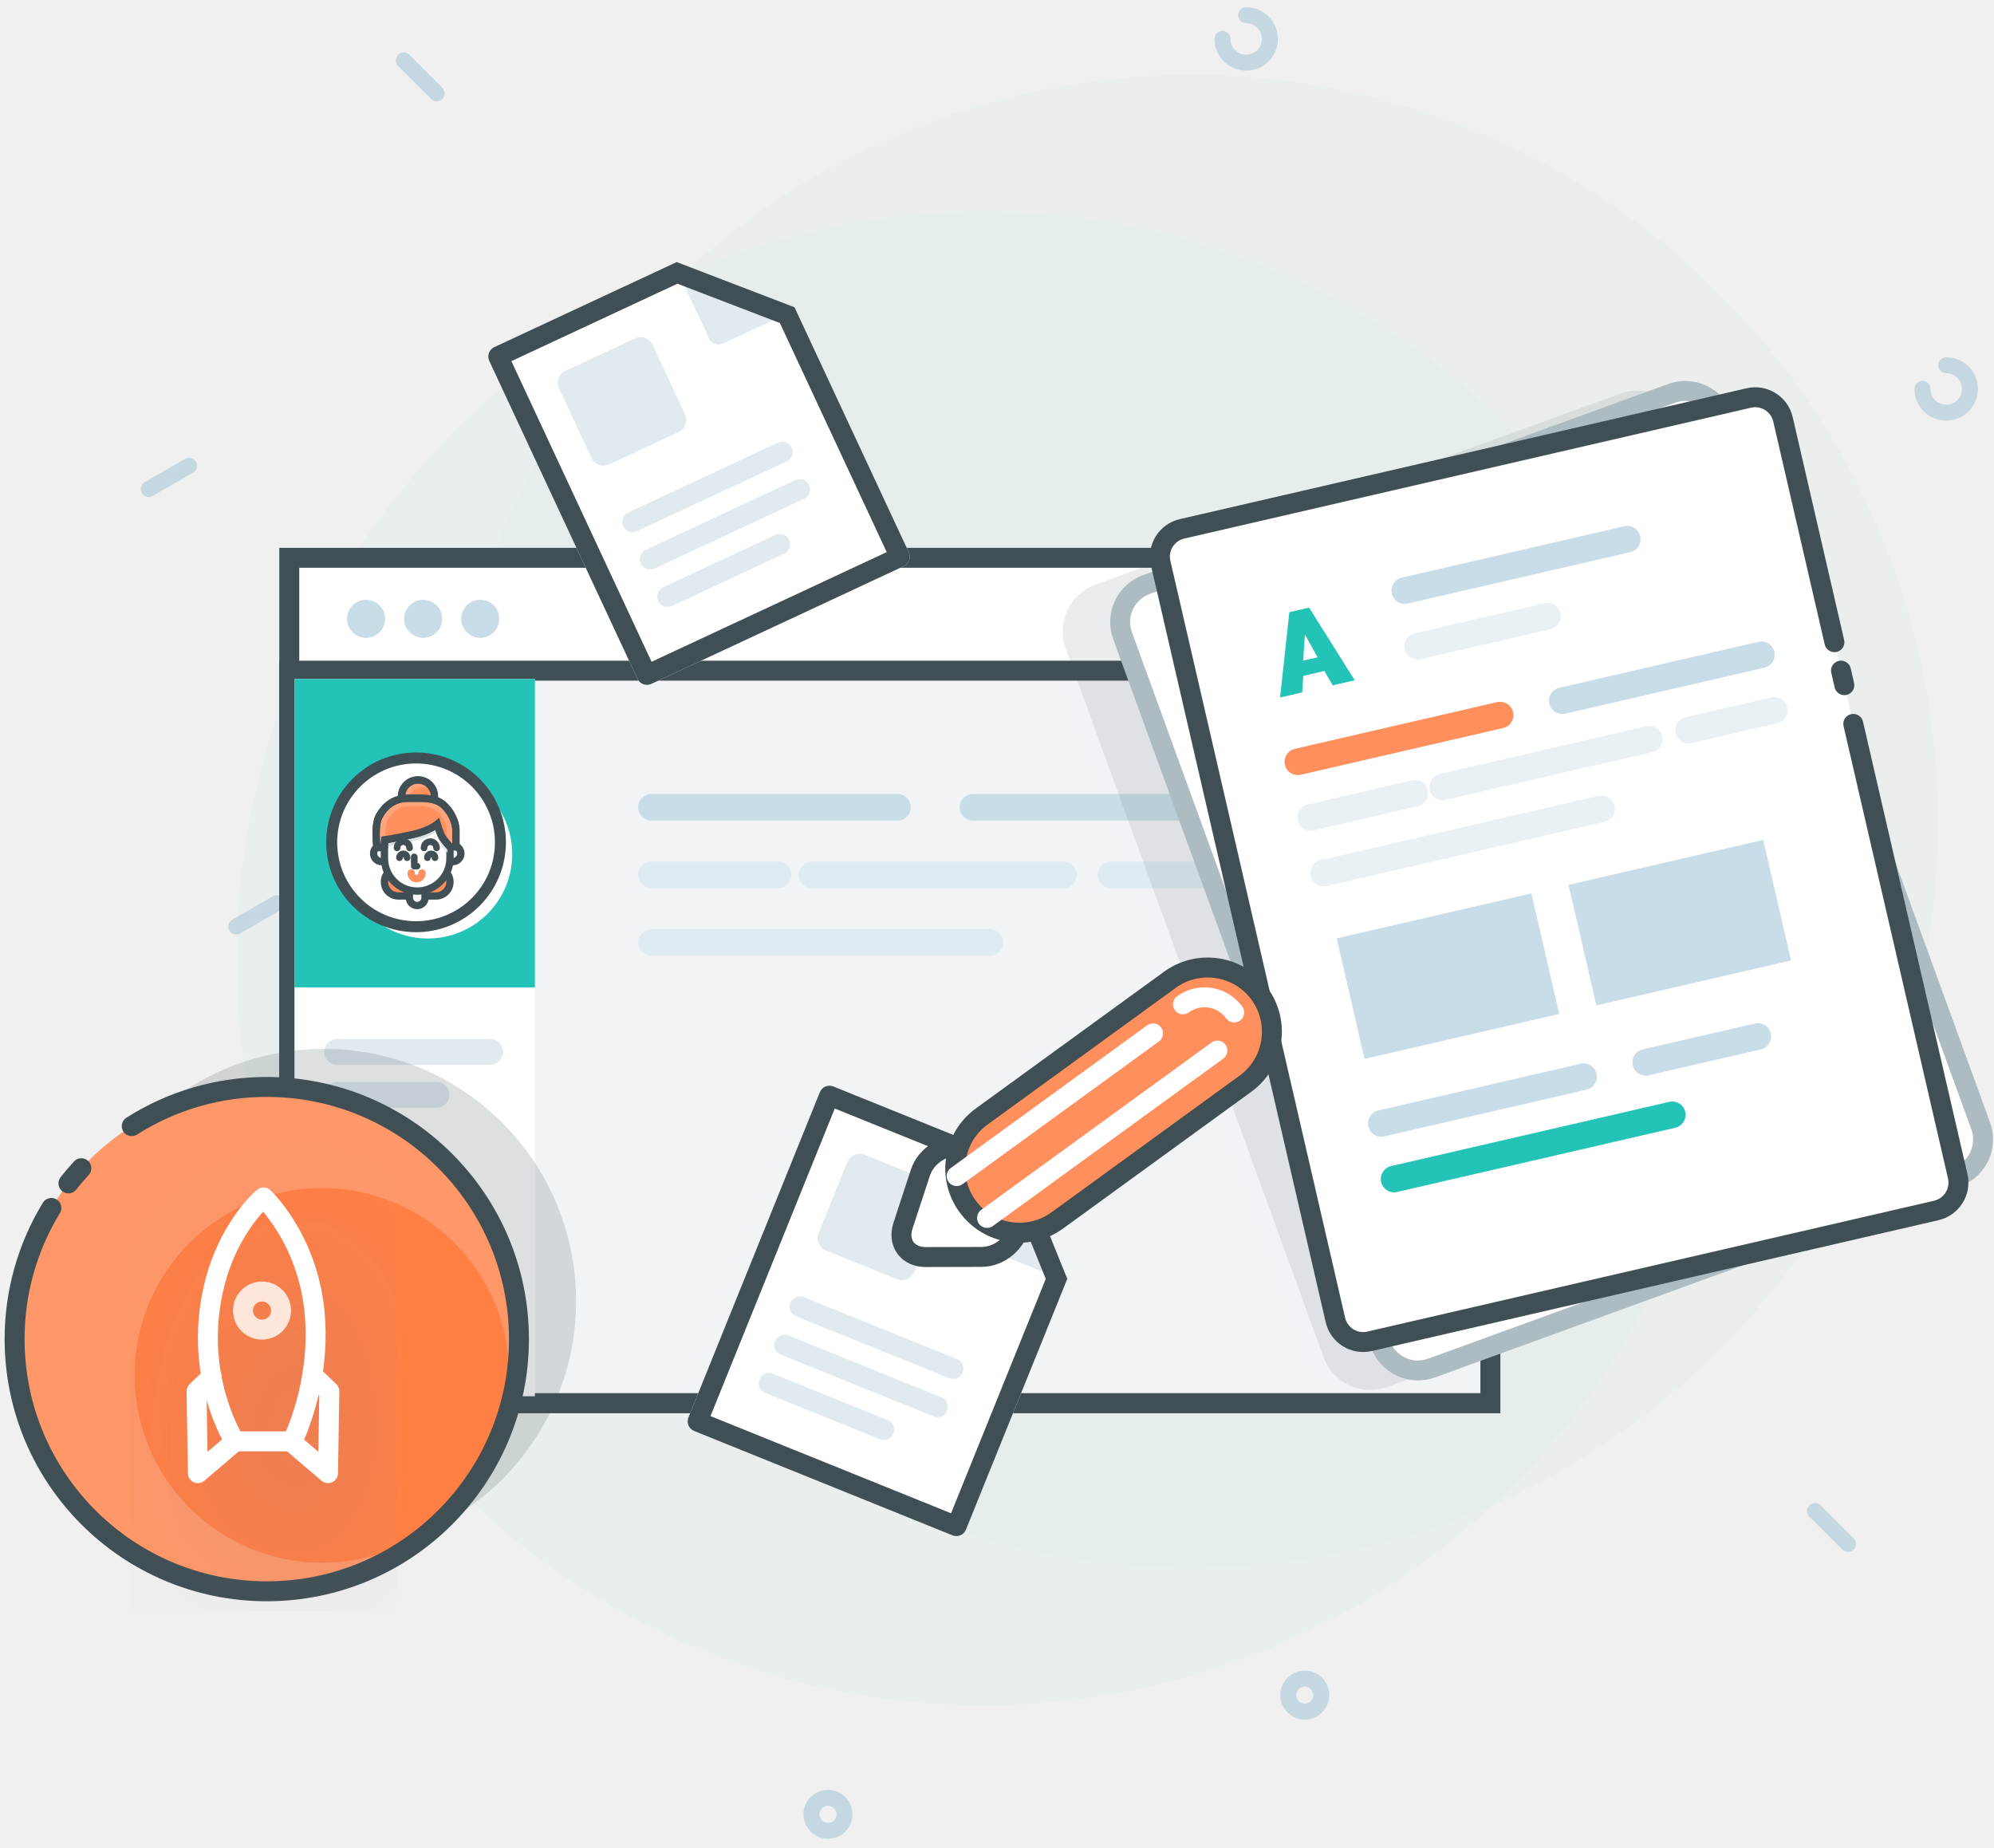
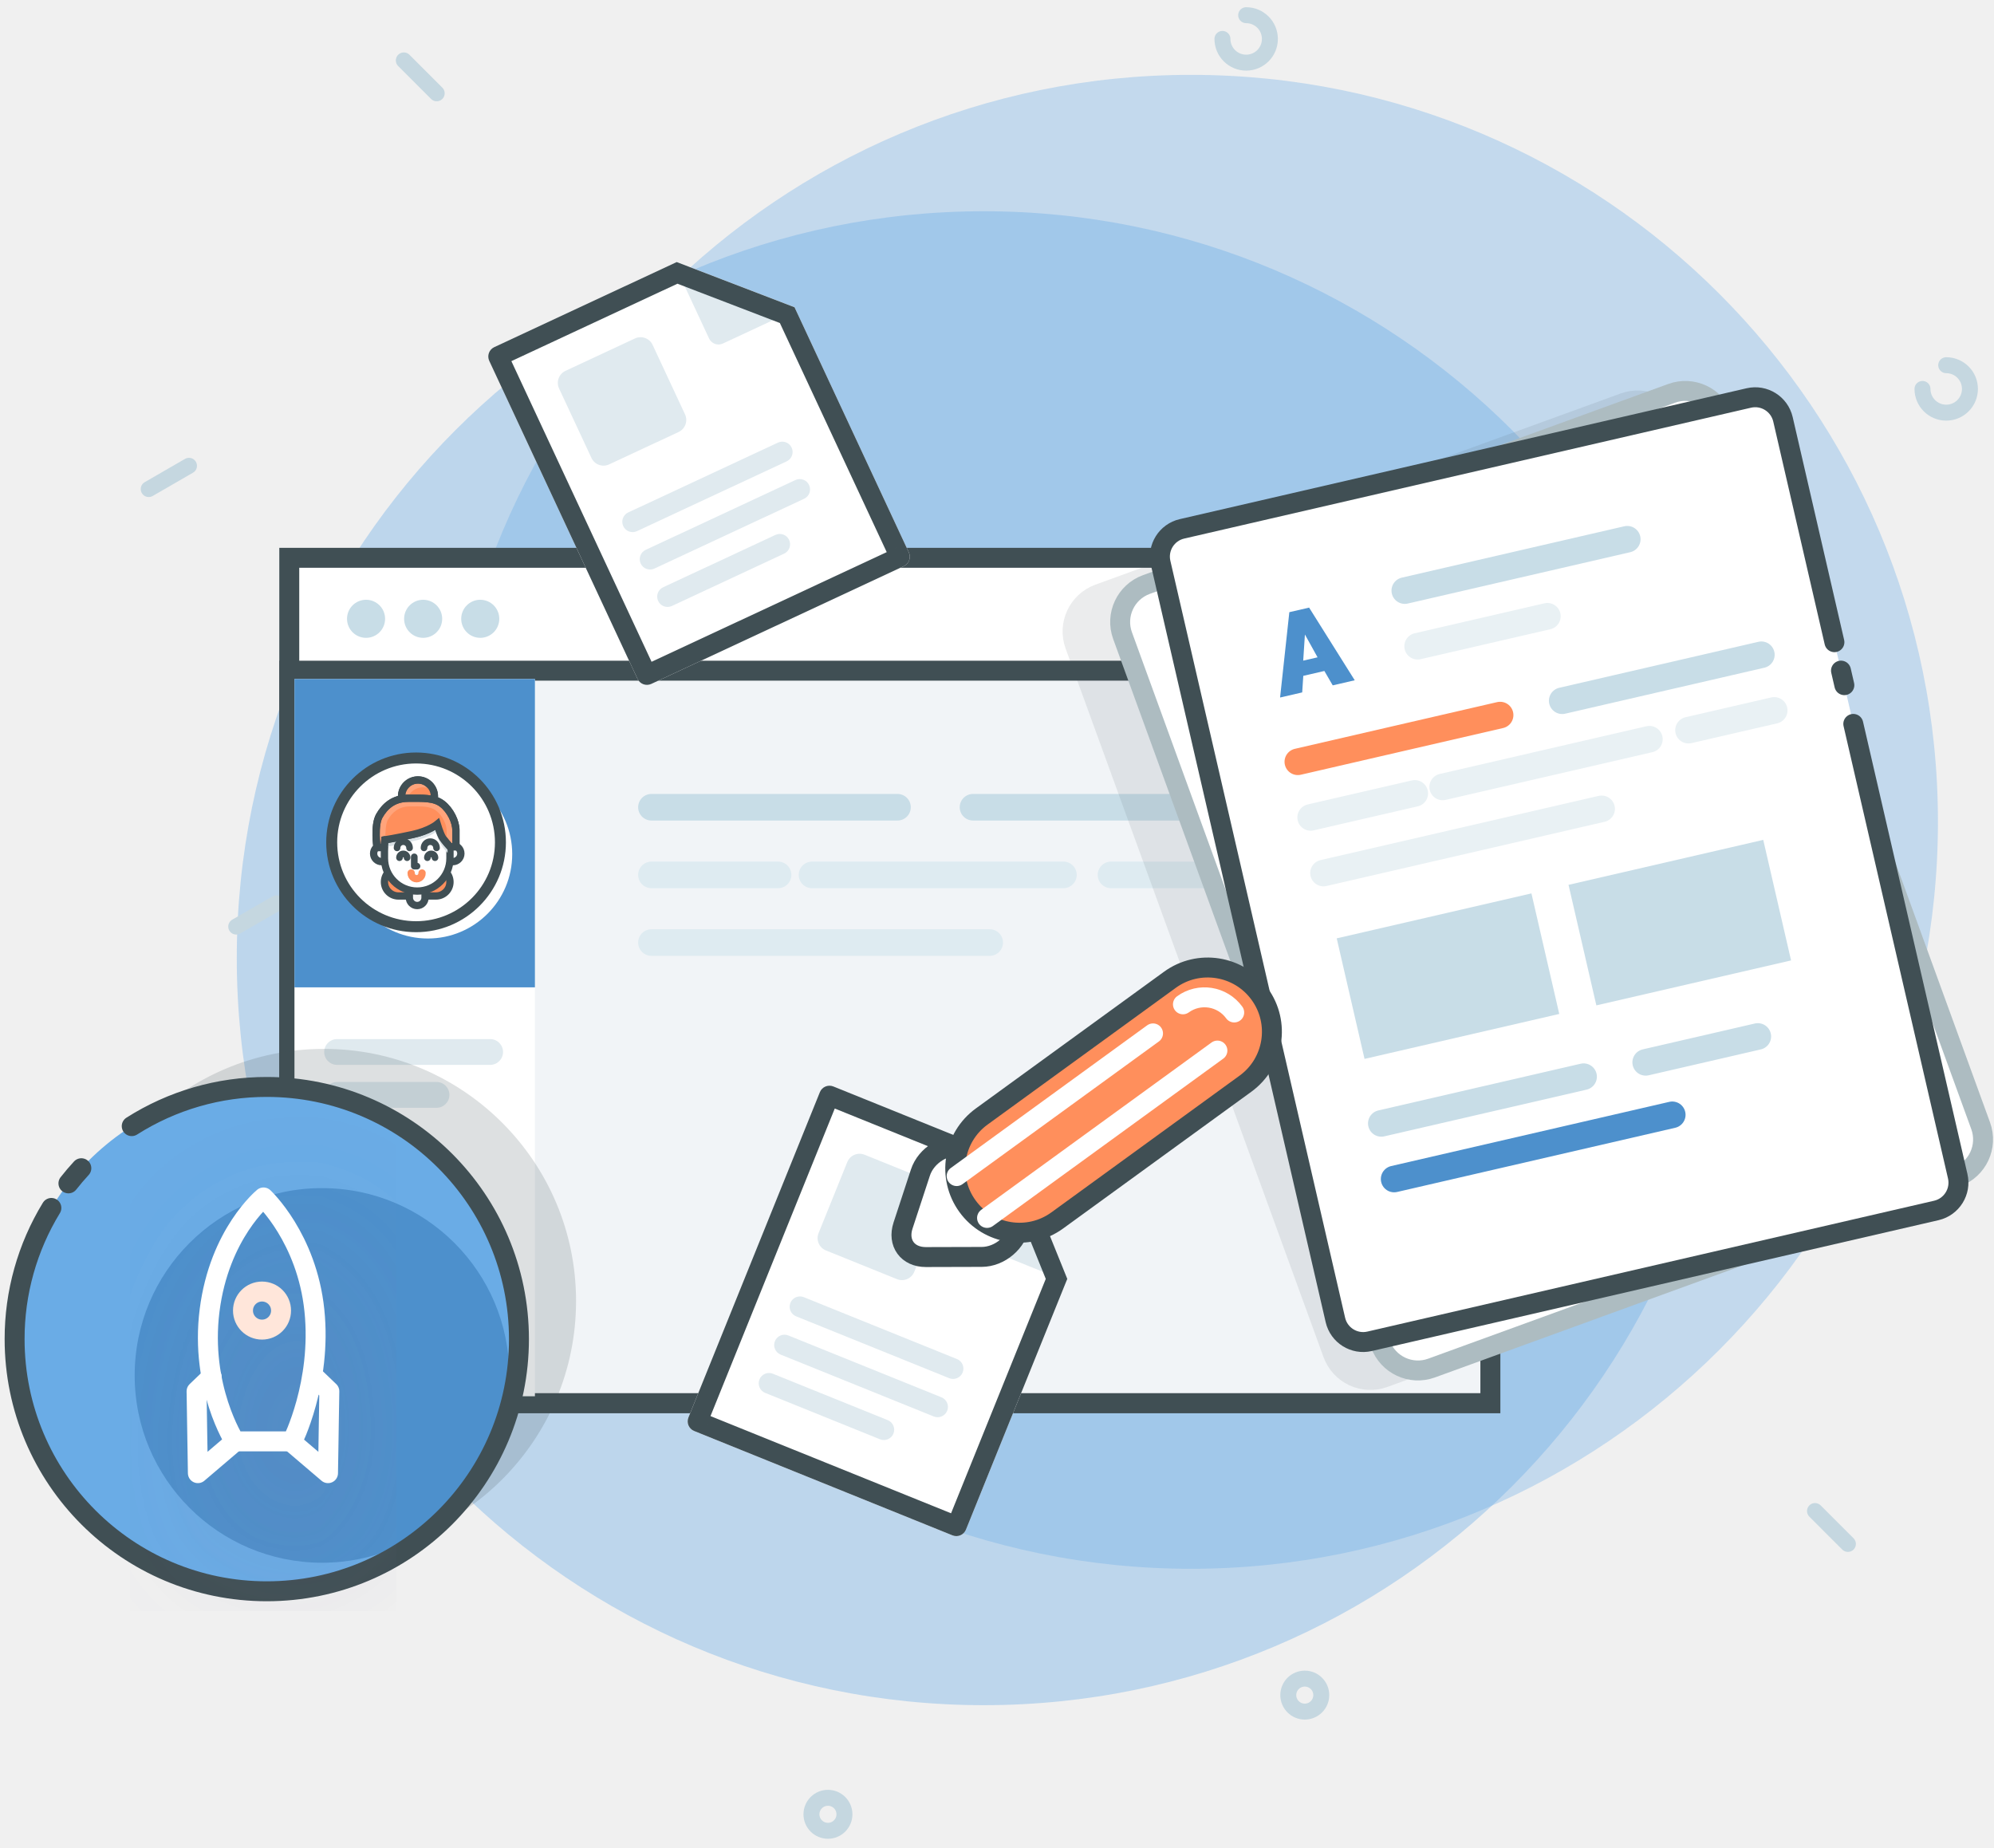
<svg xmlns="http://www.w3.org/2000/svg" xmlns:xlink="http://www.w3.org/1999/xlink" width="150" height="139" viewBox="0 0 150 139">
  <defs>
    <path d="M15.921 0H.775A.78.78 0 0 0 0 .777v26.4a.78.78 0 0 0 .775.777h20.968a.78.78 0 0 0 .775-.777V6.83L15.921 0z" id="a" />
    <mask id="c" x="0" y="0" width="22.518" height="27.954" fill="#fff">
      <use xlink:href="#a" />
    </mask>
    <path d="M15.921 0H.775A.78.78 0 0 0 0 .777v26.4a.78.78 0 0 0 .775.777h20.968a.78.78 0 0 0 .775-.777V6.83L15.921 0z" id="b" />
    <mask id="d" x="0" y="0" width="22.518" height="27.954" fill="#fff">
      <use xlink:href="#b" />
    </mask>
    <filter x="-50%" y="-50%" width="200%" height="200%" filterUnits="objectBoundingBox" id="e">
      <feOffset dx="3" dy="5" in="SourceAlpha" result="shadowOffsetOuter1" />
      <feGaussianBlur stdDeviation="6" in="shadowOffsetOuter1" result="shadowBlurOuter1" />
      <feColorMatrix values="0 0 0 0 0.208 0 0 0 0 0.179 0 0 0 0 0.338 0 0 0 0.469 0" in="shadowBlurOuter1" result="shadowMatrixOuter1" />
      <feMerge>
        <feMergeNode in="shadowMatrixOuter1" />
        <feMergeNode in="SourceGraphic" />
      </feMerge>
    </filter>
  </defs>
  <g fill="none" fill-rule="evenodd">
    <path d="M-3-6h160v160H-3z" />
-     <g transform="translate(17.812 5.335)" fill="#DDECEA">
+     <g transform="translate(17.812 5.335)" fill="#6aace6">
      <circle opacity=".383" cx="56.192" cy="66.749" r="56.192" />
      <ellipse opacity=".336" cx="71.779" cy="56.488" rx="56.192" ry="56.192" />
    </g>
    <g transform="translate(8.38 1.123)" stroke="#C5D7E0" stroke-width="1.2" stroke-linecap="round">
      <path d="M24.471 5.896l-2.474-2.474m108.633 111.6l-2.475-2.474M2.807 35.668l3.03-1.75M9.39 68.581l3.03-1.75" fill="#DAE2E6" />
      <path d="M136.24 28.135a1.785 1.785 0 1 0 1.785-1.785M83.579 1.804A1.785 1.785 0 1 0 85.364.02" stroke-linejoin="round" />
      <ellipse stroke-linejoin="round" cx="134.61" cy="81.557" rx="1.241" ry="1.241" />
      <circle stroke-linejoin="round" cx="53.903" cy="135.362" r="1.241" />
      <ellipse stroke-linejoin="round" cx="1.242" cy="89.284" rx="1.241" ry="1.241" />
      <ellipse stroke-linejoin="round" cx="89.773" cy="126.395" rx="1.241" ry="1.241" />
      <ellipse stroke-linejoin="round" cx="67.354" cy="45.687" rx="1.241" ry="1.241" />
    </g>
    <g transform="translate(21.162 41.742)">
      <path stroke="#404F54" stroke-width="1.5" stroke-linecap="round" fill="#FFF" d="M.599.219h90.352v63.595H.599z" />
      <ellipse fill="#C8DDE7" cx="6.375" cy="4.809" rx="1.432" ry="1.432" />
      <ellipse fill="#C8DDE7" cx="10.67" cy="4.809" rx="1.432" ry="1.432" />
      <ellipse fill="#C8DDE7" cx="14.965" cy="4.809" rx="1.432" ry="1.432" />
      <path stroke="#404F54" stroke-width="1.5" stroke-linecap="round" fill="#F1F4F7" d="M.599 8.711h90.352v55.103H.599z" />
      <path d="M27.843 18.984h18.51m5.68 0h18.223" stroke="#C8DDE7" stroke-width="2" stroke-linecap="round" stroke-linejoin="round" />
      <path d="M27.843 24.074h9.526m2.553 0h18.914m3.578 0h7.842m-42.413 5.09H53.29" stroke="#DEEBF1" stroke-width="2" stroke-linecap="round" stroke-linejoin="round" />
      <path fill="#FFF" d="M.989 9.336h18.089v53.959H.989z" />
-       <path fill="#23C4B7" d="M.989 9.336h18.089v23.197H.989z" />
+       <path fill="#4d90cc" d="M.989 9.336h18.089v23.197H.989z" />
      <g transform="translate(.599 8.711)">
        <rect fill="#E0EAEF" x="2.627" y="27.714" width="13.454" height="1.942" rx=".971" />
        <rect fill="#E0EAEF" x="2.627" y="30.941" width="9.42" height="1.942" rx=".971" />
        <g transform="translate(2.982 6.54)">
          <ellipse fill="#FFF" cx="6.556" cy="6.374" rx="6.346" ry="6.346" />
          <ellipse fill="#FFF" cx="7.443" cy="7.262" rx="6.346" ry="6.346" />
          <ellipse stroke="#404F54" stroke-width=".825" stroke-linecap="round" cx="6.556" cy="6.374" rx="6.346" ry="6.346" />
          <g transform="translate(3.286 1.532)">
            <ellipse stroke="#404F54" stroke-width=".55" stroke-linecap="round" fill="#F5F6F7" cx=".689" cy="5.685" rx=".613" ry=".61" />
            <ellipse stroke="#404F54" stroke-width=".55" stroke-linecap="round" fill="#F5F6F7" cx="6.028" cy="5.685" rx=".613" ry=".61" />
            <rect stroke="#404F54" stroke-width=".55" stroke-linecap="round" fill="#FF8F5C" x=".892" y="6.772" width="4.928" height="2.105" rx="1.053" />
            <ellipse stroke="#404F54" stroke-width=".55" fill="#FFA47B" cx="3.414" cy="1.384" rx="1.235" ry="1.235" />
            <path d="M4.588 1.002a1.234 1.234 0 0 1-1.174 1.617 1.23 1.23 0 0 1-.805-.299A1.234 1.234 0 0 1 3.783.703c.308 0 .59.113.805.299z" fill="#FF8F5C" />
            <ellipse stroke="#404F54" stroke-width=".55" cx="3.414" cy="1.384" rx="1.235" ry="1.235" />
            <rect stroke="#404F54" stroke-width=".55" stroke-linecap="round" fill="#F5F6F7" x="2.765" y="7.492" width="1.18" height="2.105" rx=".59" />
            <rect stroke="#404F54" stroke-width=".55" stroke-linecap="round" fill="#FFF" x=".892" y="1.958" width="4.928" height="6.55" rx="2.464" />
            <path stroke="#404F54" stroke-width=".5" stroke-linecap="round" stroke-linejoin="round" d="M3.135 5.934v.699h.204" />
            <path d="M2.901 7.15a.41.41 0 1 0 .819 0" stroke="#FF8F5C" stroke-width=".55" stroke-linecap="round" fill="#F5F6F7" />
            <path d="M2.581 2.08a2.453 2.453 0 0 0-1.69 2.336v.808c.195-.043 1.025-.226 2.107-.461 1.24-.27 1.73-.683 1.73-.683s.232.601.403.906c.146.261.509.647.509.647v-.76s.078.028.18.037v-.494a2.468 2.468 0 0 0-1.583-2.294c-.447-.06-.965-.043-1.56-.043-.033 0-.064 0-.096.002z" fill="#DAE2E6" />
            <path d="M4.693 5.997a.285.285 0 0 0-.286-.285.285.285 0 0 0-.286.285m-1.526 0a.285.285 0 0 0-.286-.285.285.285 0 0 0-.286.285" stroke="#404F54" stroke-width=".5" stroke-linecap="round" fill="#F5F6F7" />
            <path d="M2.78 5.259a.47.47 0 0 0-.47-.468.47.47 0 0 0-.471.468m2.971 0a.47.47 0 0 0-.47-.468.47.47 0 0 0-.471.468" stroke="#404F54" stroke-width=".5" stroke-linecap="round" />
            <path d="M4.863 3.475s-.61.507-1.85.777c-1.242.27-2.091.404-2.091.404l-.059.572h-.53S.094 3.576.504 2.853c.41-.724 1.067-1.327 2.172-1.327 1.105 0 1.94-.059 2.56.42.62.479 1.03 1.347 1.03 1.973v1.253h-.45s-.433-.467-.58-.729c-.17-.304-.373-.968-.373-.968z" stroke="#404F54" stroke-width=".55" fill="#FFA47B" />
            <path d="M.958 4.65c.174-.028.963-.16 2.054-.398 1.241-.27 1.851-.777 1.851-.777s.203.664.374.968c.071.128.21.305.335.452v-.917c0-.481-.314-1.149-.791-1.517-.477-.368-1.119-.323-1.969-.323-.85 0-1.354.464-1.67 1.02-.15.265-.187.9-.184 1.492z" fill="#FF8F5C" />
            <path d="M4.863 3.475s-.61.507-1.85.777c-1.242.27-2.091.404-2.091.404l-.045.572H.333S.094 3.576.504 2.853c.41-.724 1.067-1.327 2.172-1.327 1.105 0 1.94-.059 2.56.42.62.479 1.03 1.347 1.03 1.973v1.253h-.45s-.433-.467-.58-.729c-.17-.304-.373-.968-.373-.968z" stroke="#404F54" stroke-width=".55" />
            <path d="M4.863 4.028s-.61.507-1.85.778a40.55 40.55 0 0 1-2.091.404l-.045.572H.333S.094 4.13.504 3.406c.41-.724 1.067-1.327 2.172-1.327 1.105 0 1.94-.058 2.56.42.62.48 1.03 1.348 1.03 1.973v1.254h-.45s-.433-.468-.58-.729c-.17-.305-.373-.969-.373-.969z" />
          </g>
        </g>
      </g>
    </g>
    <g transform="rotate(-20 168.534 -201.682)">
      <rect stroke="#404F54" stroke-width="1.5" stroke-linecap="round" fill="#404F54" opacity=".109" x=".575" y=".458" width="48.047" height="62.727" rx="3" />
      <rect stroke="#ADBCC1" stroke-width="1.5" stroke-linecap="round" fill="#FFF" x="4.183" y="1.01" width="48.047" height="62.727" rx="3" />
      <path d="M10.662 15.033l2.123-6.099h1.526l2.114 6.099h-1.698l-.37-1.196H12.73l-.36 1.196h-1.708zm2.32-2.311h1.107l-.54-1.888-.567 1.888z" fill="#23C4B7" />
      <path fill="#C8DDE7" d="M10.738 33.645h15.033v9.306H10.738zm17.896 0h15.033v9.306H28.634z" />
      <path d="M21.612 9.306h17.176" stroke="#C8DDE7" stroke-width="2" stroke-linecap="round" stroke-linejoin="round" />
      <path d="M21.612 13.601H31.63" stroke="#E9F1F4" stroke-width="2" stroke-linecap="round" stroke-linejoin="round" />
      <path d="M10.874 20.044h15.619m4.794 0h15.376" stroke="#C8DDE7" stroke-width="2" stroke-linecap="round" stroke-linejoin="round" />
      <path d="M10.874 24.339h8.038m2.155 0h15.96m3.018 0h6.618m-35.789 4.295h21.472" stroke="#E9F1F4" stroke-width="2" stroke-linecap="round" stroke-linejoin="round" />
      <path d="M10.874 47.962h15.619m4.794 0h8.656" stroke="#C8DDE7" stroke-width="2" stroke-linecap="round" stroke-linejoin="round" />
      <path d="M10.874 52.257h21.472" stroke="#E9F1F4" stroke-width="2" stroke-linecap="round" stroke-linejoin="round" />
    </g>
    <path d="M139.415 54.457l7.854 34.021a2.148 2.148 0 0 1-1.603 2.58l-42.64 9.845a2.143 2.143 0 0 1-2.57-1.605L87.31 42.352a2.142 2.142 0 0 1 1.606-2.568l42.64-9.845a2.143 2.143 0 0 1 2.57 1.608l3.87 16.763m.494 2.139l.253 1.094" stroke="#404F54" stroke-width="1.5" stroke-linecap="round" fill="#FFF" />
-     <path d="M96.295 52.472l.696-6.42 1.488-.343 3.432 5.466-1.656.383-.628-1.082-1.586.366-.082 1.246-1.664.384zm1.74-2.774l1.08-.249-.952-1.717-.128 1.966z" fill="#23C4B7" />
+     <path d="M96.295 52.472l.696-6.42 1.488-.343 3.432 5.466-1.656.383-.628-1.082-1.586.366-.082 1.246-1.664.384zm1.74-2.774l1.08-.249-.952-1.717-.128 1.966z" fill="#4d90cc" />
    <path fill="#C8DDE7" d="M100.555 70.59l14.648-3.382 2.093 9.068-14.648 3.382zm17.438-4.026l14.648-3.382 2.093 9.068-14.647 3.382z" />
    <path d="M105.676 44.429l16.736-3.864" stroke="#C8DDE7" stroke-width="2" stroke-linecap="round" stroke-linejoin="round" />
    <path d="M106.642 48.614l9.761-2.254" stroke="#E9F1F4" stroke-width="2" stroke-linecap="round" stroke-linejoin="round" />
    <path d="M97.63 57.307l15.217-3.514" stroke="#FF8F5C" stroke-width="2" stroke-linecap="round" stroke-linejoin="round" />
    <path stroke="#C8DDE7" stroke-width="2" stroke-linecap="round" stroke-linejoin="round" d="M117.518 52.715l5.462-1.261 2.973-.686 6.547-1.512" />
    <path d="M98.595 61.492l7.832-1.808m2.1-.485l15.55-3.59m2.942-.68l6.447-1.488M99.561 65.677l20.922-4.83" stroke="#E9F1F4" stroke-width="2" stroke-linecap="round" stroke-linejoin="round" />
    <path d="M103.91 84.51l15.217-3.514m4.671-1.079l5.462-1.26 2.973-.687" stroke="#C8DDE7" stroke-width="2" stroke-linecap="round" stroke-linejoin="round" />
-     <path d="M104.875 88.694l20.922-4.83" stroke="#23C4B7" stroke-width="2" stroke-linecap="round" stroke-linejoin="round" />
+     <path d="M104.875 88.694l20.922-4.83" stroke="#4d90cc" stroke-width="2" stroke-linecap="round" stroke-linejoin="round" />
    <g transform="rotate(22 -178.5 200.115)">
      <path d="M15.921 0H.775A.78.78 0 0 0 0 .777v26.4a.78.78 0 0 0 .775.777h20.968a.78.78 0 0 0 .775-.777V6.83L15.921 0z" fill="#FFF" />
      <rect fill="#E0EAEF" x="3.882" y="3.882" width="7.765" height="7.765" rx="1" />
      <path d="M15.7 0h.221l6.597 6.831v.192h-6.044a.78.78 0 0 1-.775-.777V0z" fill="#E0EAEF" />
      <rect fill="#E0EAEF" x="3.882" y="15.53" width="13.977" height="1.553" rx=".776" />
      <rect fill="#E0EAEF" x="3.882" y="18.636" width="13.977" height="1.553" rx=".776" />
      <rect fill="#E0EAEF" x="3.882" y="21.742" width="10.871" height="1.553" rx=".776" />
      <use stroke="#404F54" mask="url(#c)" stroke-width="3" xlink:href="#a" />
    </g>
    <g transform="rotate(-25 77.875 -69.043)">
      <path d="M15.921 0H.775A.78.78 0 0 0 0 .777v26.4a.78.78 0 0 0 .775.777h20.968a.78.78 0 0 0 .775-.777V6.83L15.921 0z" fill="#FFF" />
      <rect fill="#E0EAEF" x="3.882" y="3.882" width="7.765" height="7.765" rx="1" />
      <path d="M15.7 0h.221l6.597 6.831v.192h-6.044a.78.78 0 0 1-.775-.777V0z" fill="#E0EAEF" />
      <rect fill="#E0EAEF" x="3.882" y="15.53" width="13.977" height="1.553" rx=".776" />
      <rect fill="#E0EAEF" x="3.882" y="18.636" width="13.977" height="1.553" rx=".776" />
      <rect fill="#E0EAEF" x="3.882" y="21.742" width="10.871" height="1.553" rx=".776" />
      <use stroke="#404F54" mask="url(#d)" stroke-width="3" xlink:href="#b" />
    </g>
    <g transform="rotate(54 -22.347 123.93)" stroke-width="1.5" stroke-linecap="round">
      <path d="M4.745 23.191a2.498 2.498 0 0 1 3.526 0l1.859 1.859c.973.973 1.103 2.677.299 3.79l-2.457 3.401c-.808 1.12-2.124 1.114-2.928 0l-2.456-3.4c-.81-1.12-.67-2.823.298-3.791l1.859-1.859z" stroke="#404F54" fill="#FFF" />
      <rect stroke="#404F54" fill="#FF8F5C" x="1.886" y=".299" width="9.665" height="27.162" rx="4.832" />
      <path d="M3.956 5.423a2.761 2.761 0 0 1 2.763-2.76M8.294 26.79V5.37M4.402 26.79V8.529" stroke="#FFF" />
    </g>
    <g transform="translate(1.015 78.905)">
      <ellipse fill="#404F54" opacity=".177" cx="23.349" cy="18.97" rx="18.97" ry="18.97" />
-       <ellipse fill="#FF9768" cx="19.054" cy="21.833" rx="18.97" ry="18.97" />
-       <ellipse fill="#FF7F45" cx="23.207" cy="24.564" rx="14.091" ry="14.091" />
+       <ellipse fill="#6aace6" cx="19.054" cy="21.833" rx="18.97" ry="18.97" />
+       <ellipse fill="#4d90cc" cx="23.207" cy="24.564" rx="14.091" ry="14.091" />
      <path d="M2.85 11.965a18.881 18.881 0 0 0-2.766 9.868c0 10.477 8.493 18.97 18.97 18.97 10.477 0 18.97-8.493 18.97-18.97 0-10.476-8.493-18.97-18.97-18.97a18.875 18.875 0 0 0-10.16 2.948m-3.79 3.166c-.338.367-.662.747-.971 1.14" stroke="#404F54" stroke-width="1.5" stroke-linecap="round" />
      <g filter="url(#e)" transform="translate(13.685 11.096)" stroke-width="1.5">
        <path d="M5.123.08s3.259 3.024 3.827 8.5c.569 5.478-1.66 9.849-1.66 9.849H2.956s-2.62-4.064-1.89-9.848c.73-5.784 4.058-8.5 4.058-8.5z" stroke="#FFF" stroke-linecap="round" stroke-linejoin="round" />
        <ellipse stroke="#FFE6DA" cx="5.011" cy="8.59" rx="1.432" ry="1.432" />
        <path stroke="#FFF" stroke-linecap="round" stroke-linejoin="round" d="M2.967 18.45L.186 20.82l-.099-6.158 1.137-1.09m5.969 4.878l2.782 2.37.099-6.158-1.25-1.199" />
      </g>
    </g>
  </g>
+   <div id="screen-shader" style="&#10;            transition: opacity 0.1s ease 0s; &#10;            z-index: 2147483647;&#10;            margin: 0; &#10;            border-radius: 0; &#10;            padding: 0; &#10;            background: #fac563; &#10;            pointer-events: none; &#10;            position: fixed; &#10;            top: -10%; &#10;            right: -10%; &#10;            width: 120%; &#10;            height: 120%; &#10;            opacity: 0.584;&#10;            mix-blend-mode: multiply; &#10;            display: none;&#10;        " />
</svg>
